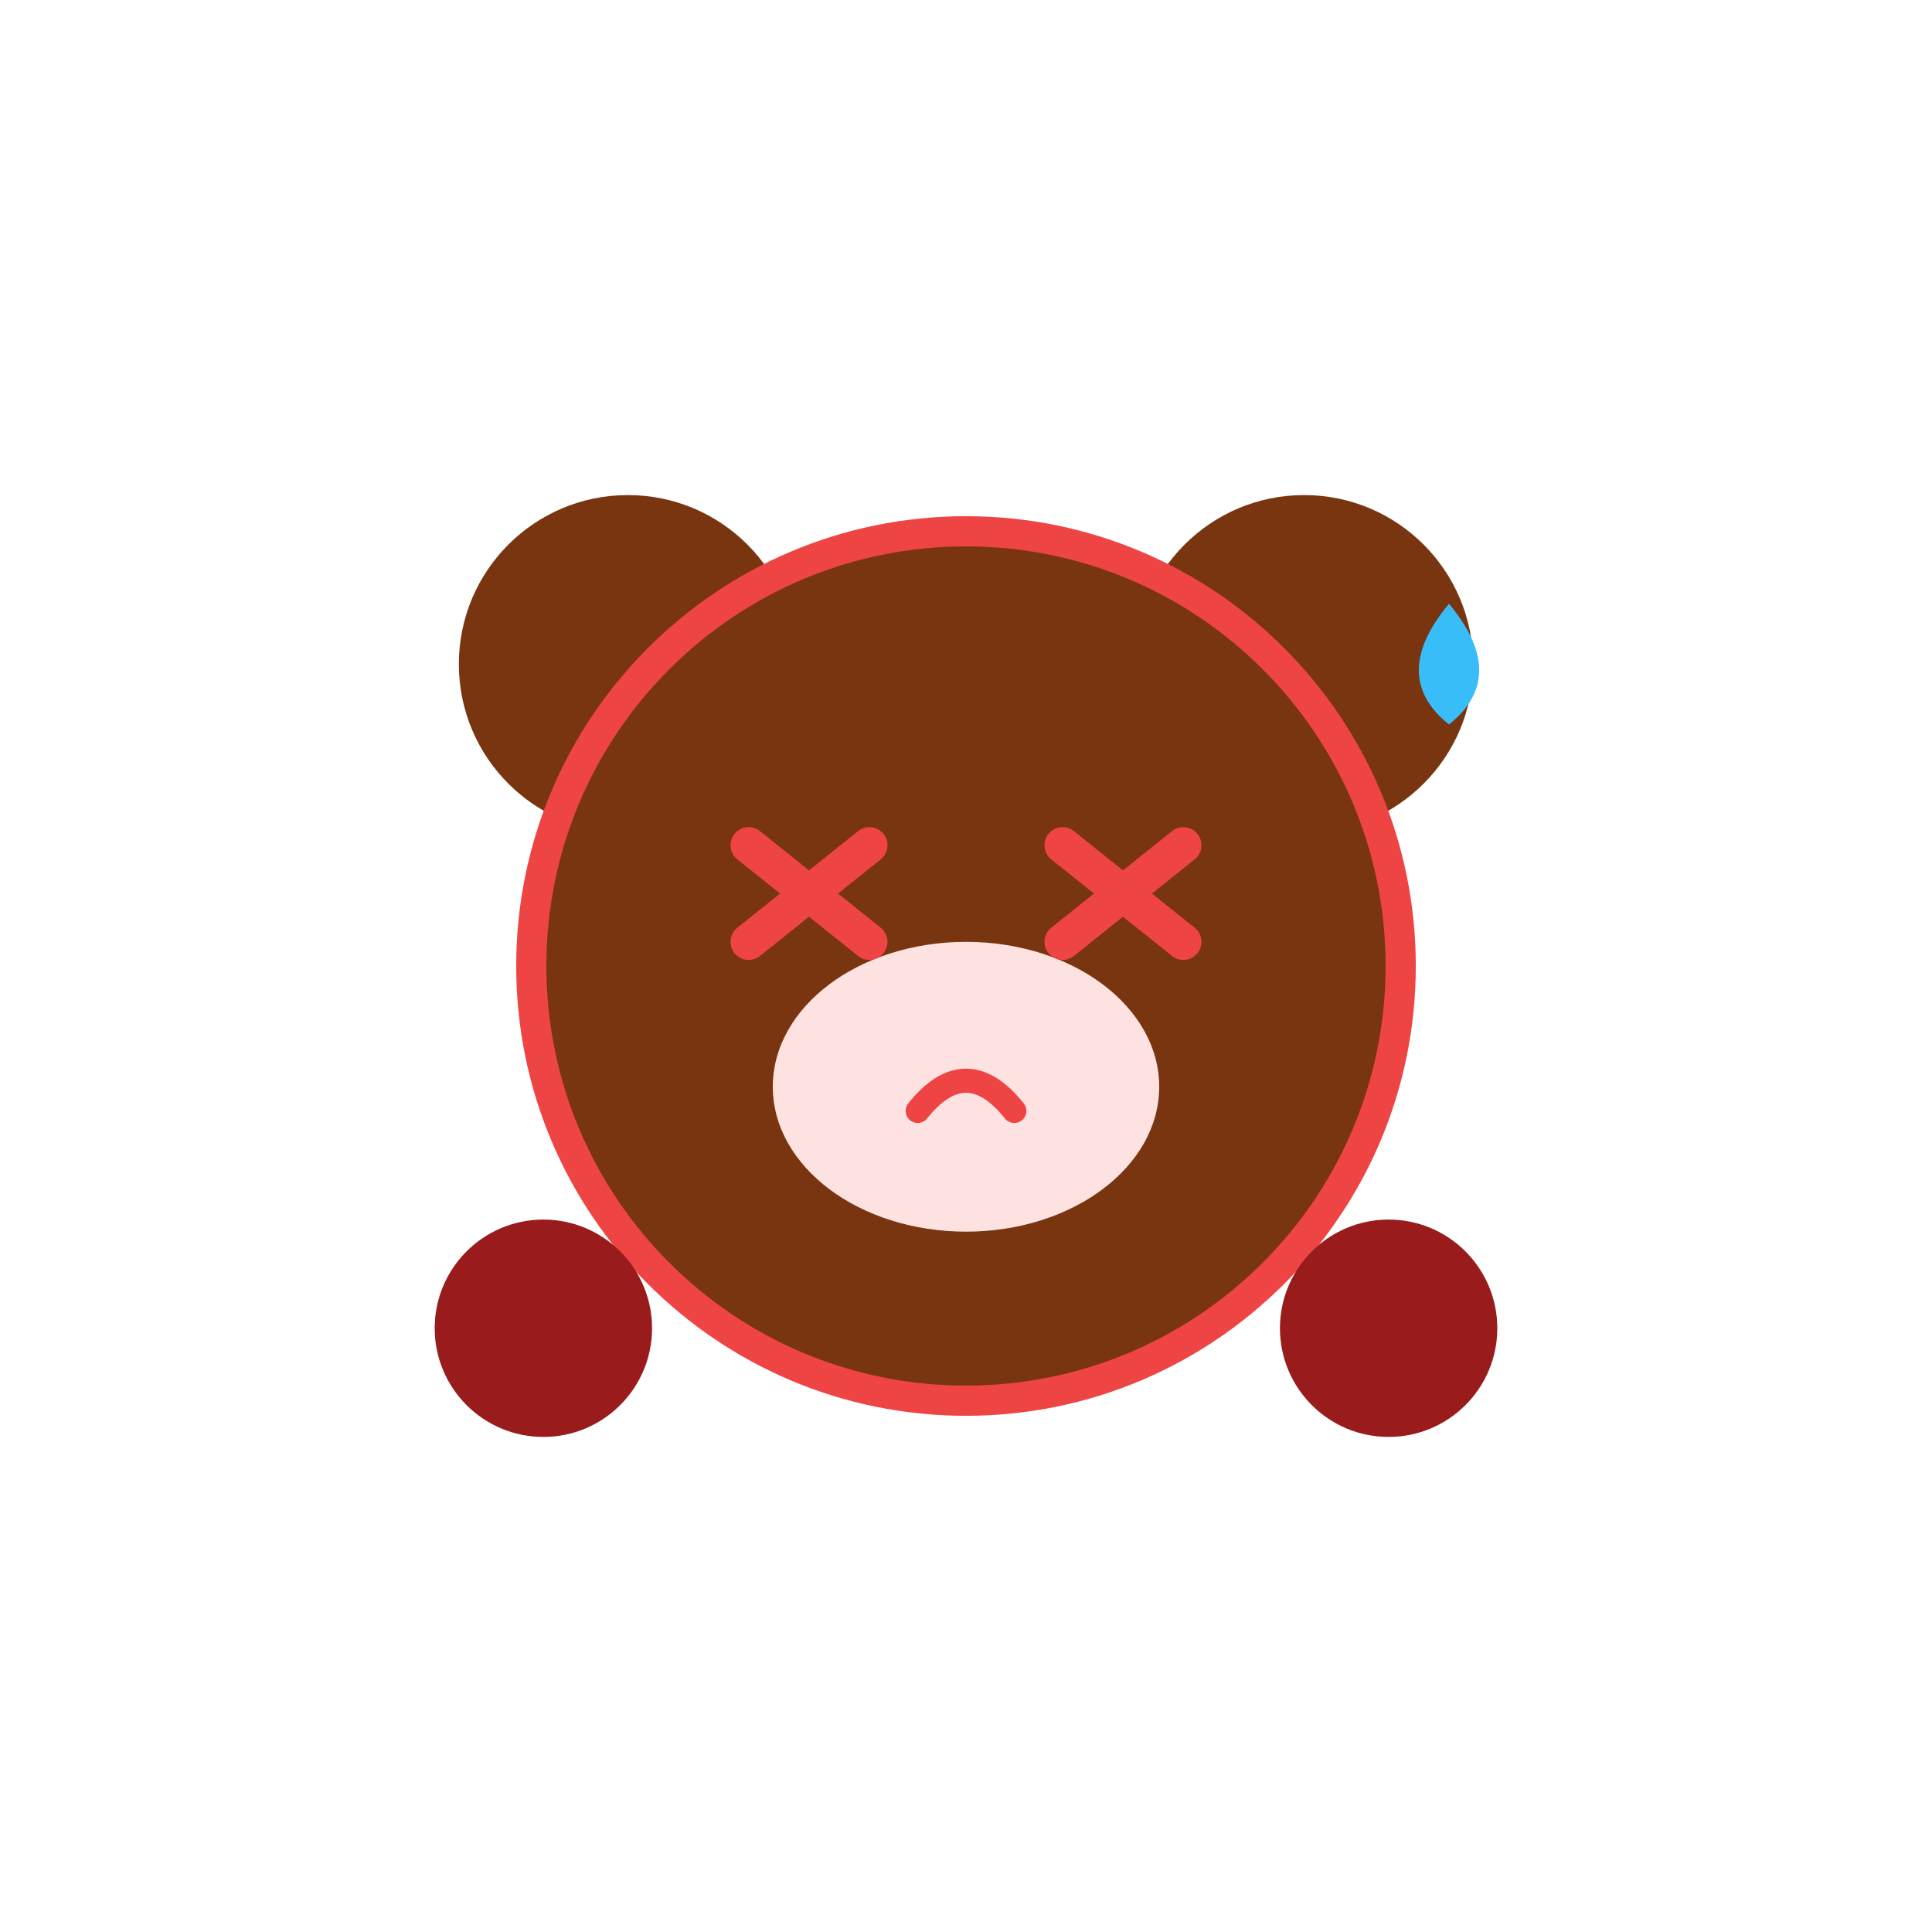
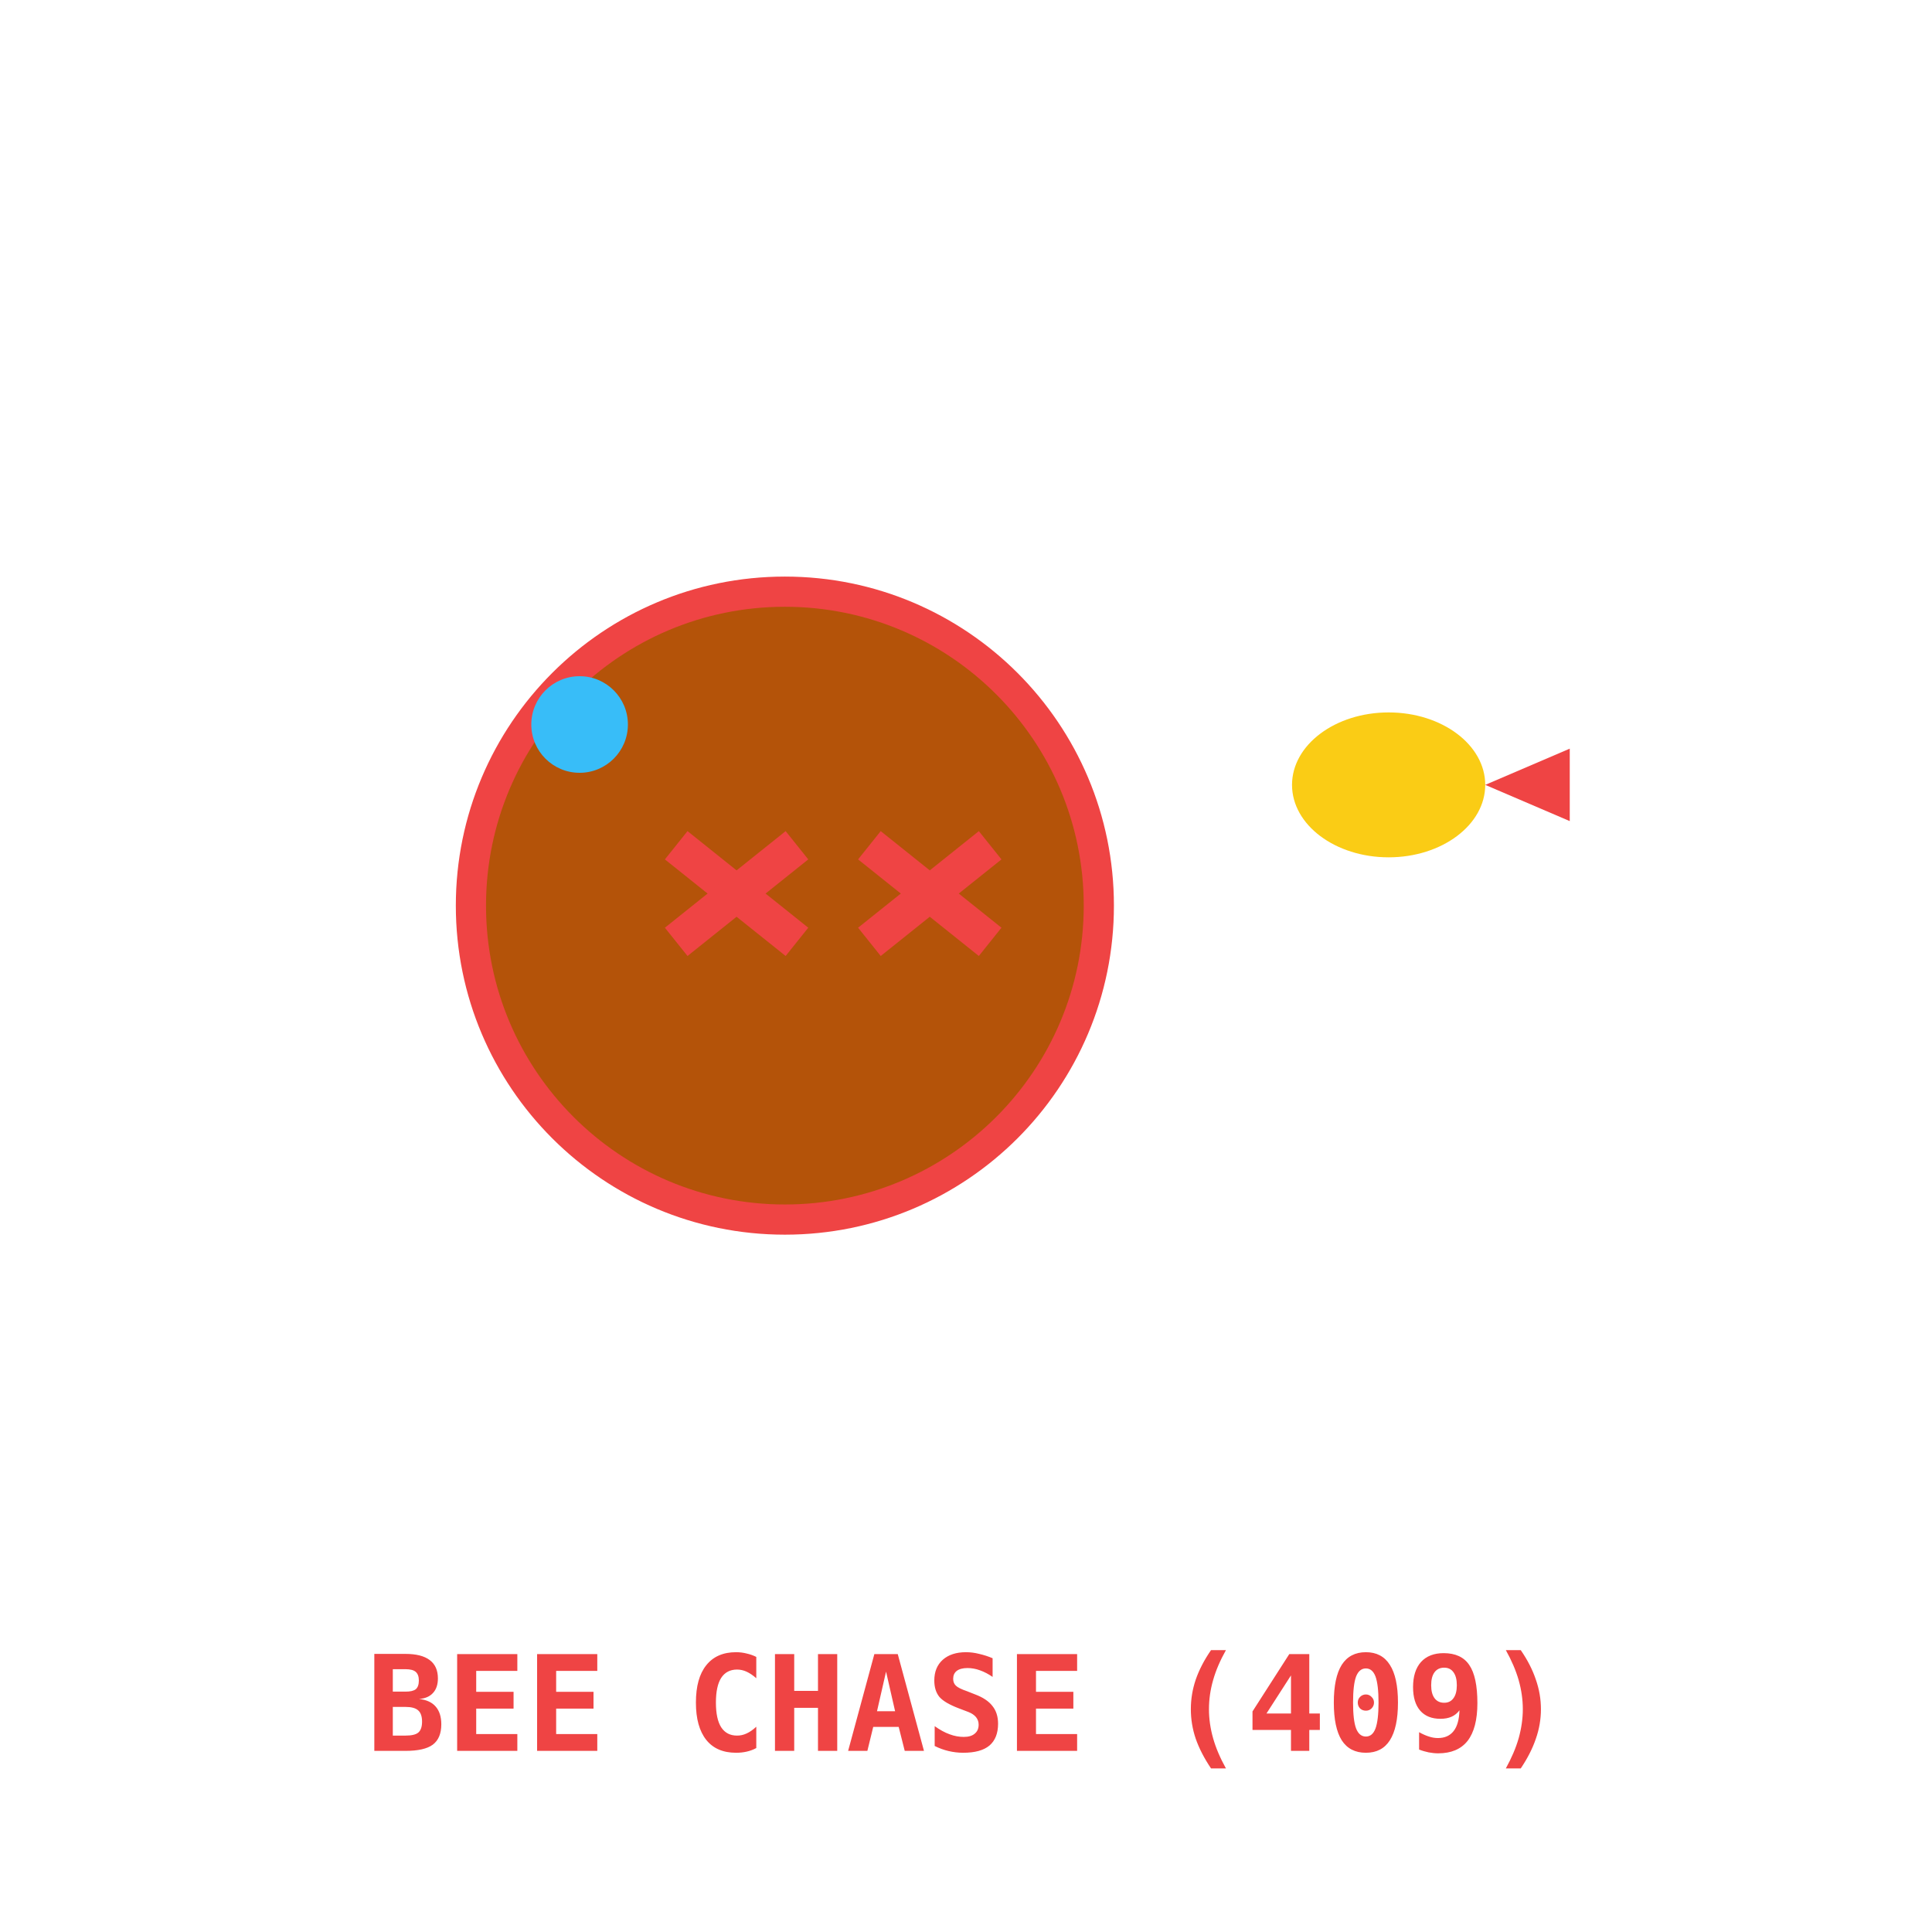
<svg xmlns="http://www.w3.org/2000/svg" viewBox="0 0 160 160" width="100%" height="100%">
-   <style>
-     @keyframes bearShake {
-       0% { transform: rotate(0deg); }
-       20% { transform: rotate(-12deg); }
-       40% { transform: rotate(10deg); }
-       60% { transform: rotate(-8deg); }
-       100% { transform: rotate(0deg); }
-     }
-     .head-kuma { animation: bearShake 0.8s ease-in-out infinite; transform-origin: 80px 110px; }
-   </style>
-   <g class="head-kuma">
-     <circle cx="52" cy="55" r="14" fill="#78350f" />
-     <circle cx="108" cy="55" r="14" fill="#78350f" />
-     <circle cx="80" cy="80" r="36" fill="#78350f" stroke="#ef4444" stroke-width="2.5" />
-     <ellipse cx="80" cy="90" rx="16" ry="12" fill="#fee2e2" />
-     <line x1="62" y1="70" x2="72" y2="78" stroke="#ef4444" stroke-width="3" stroke-linecap="round" />
-     <line x1="72" y1="70" x2="62" y2="78" stroke="#ef4444" stroke-width="3" stroke-linecap="round" />
-     <line x1="88" y1="70" x2="98" y2="78" stroke="#ef4444" stroke-width="3" stroke-linecap="round" />
-     <line x1="98" y1="70" x2="88" y2="78" stroke="#ef4444" stroke-width="3" stroke-linecap="round" />
-     <path d="M 76 92 Q 80 87 84 92" fill="none" stroke="#ef4444" stroke-width="2" stroke-linecap="round" />
-     <circle cx="45" cy="110" r="9" fill="#991b1b" />
-     <circle cx="115" cy="110" r="9" fill="#991b1b" />
-     <path d="M 120 50 Q 125 56 120 60 Q 115 56 120 50 Z" fill="#38bdf8" />
-   </g>
+   <circle cx="65" cy="75" r="26" fill="#b45309" stroke="#ef4444" stroke-width="2.5" />
+   <line x1="56" y1="70" x2="66" y2="78" stroke="#ef4444" stroke-width="3" />
+   <line x1="66" y1="70" x2="56" y2="78" stroke="#ef4444" stroke-width="3" />
+   <line x1="72" y1="70" x2="82" y2="78" stroke="#ef4444" stroke-width="3" />
+   <line x1="82" y1="70" x2="72" y2="78" stroke="#ef4444" stroke-width="3" />
+   <circle cx="48" cy="60" r="4" fill="#38bdf8" />
+   <ellipse cx="115" cy="65" rx="8" ry="6" fill="#facc15" />
+   <polygon points="123,65 130,62 130,68" fill="#ef4444" />
+   <text x="80" y="145" font-family="monospace" font-size="11" font-weight="bold" fill="#ef4444" text-anchor="middle">BEE CHASE (409)</text>
</svg>
